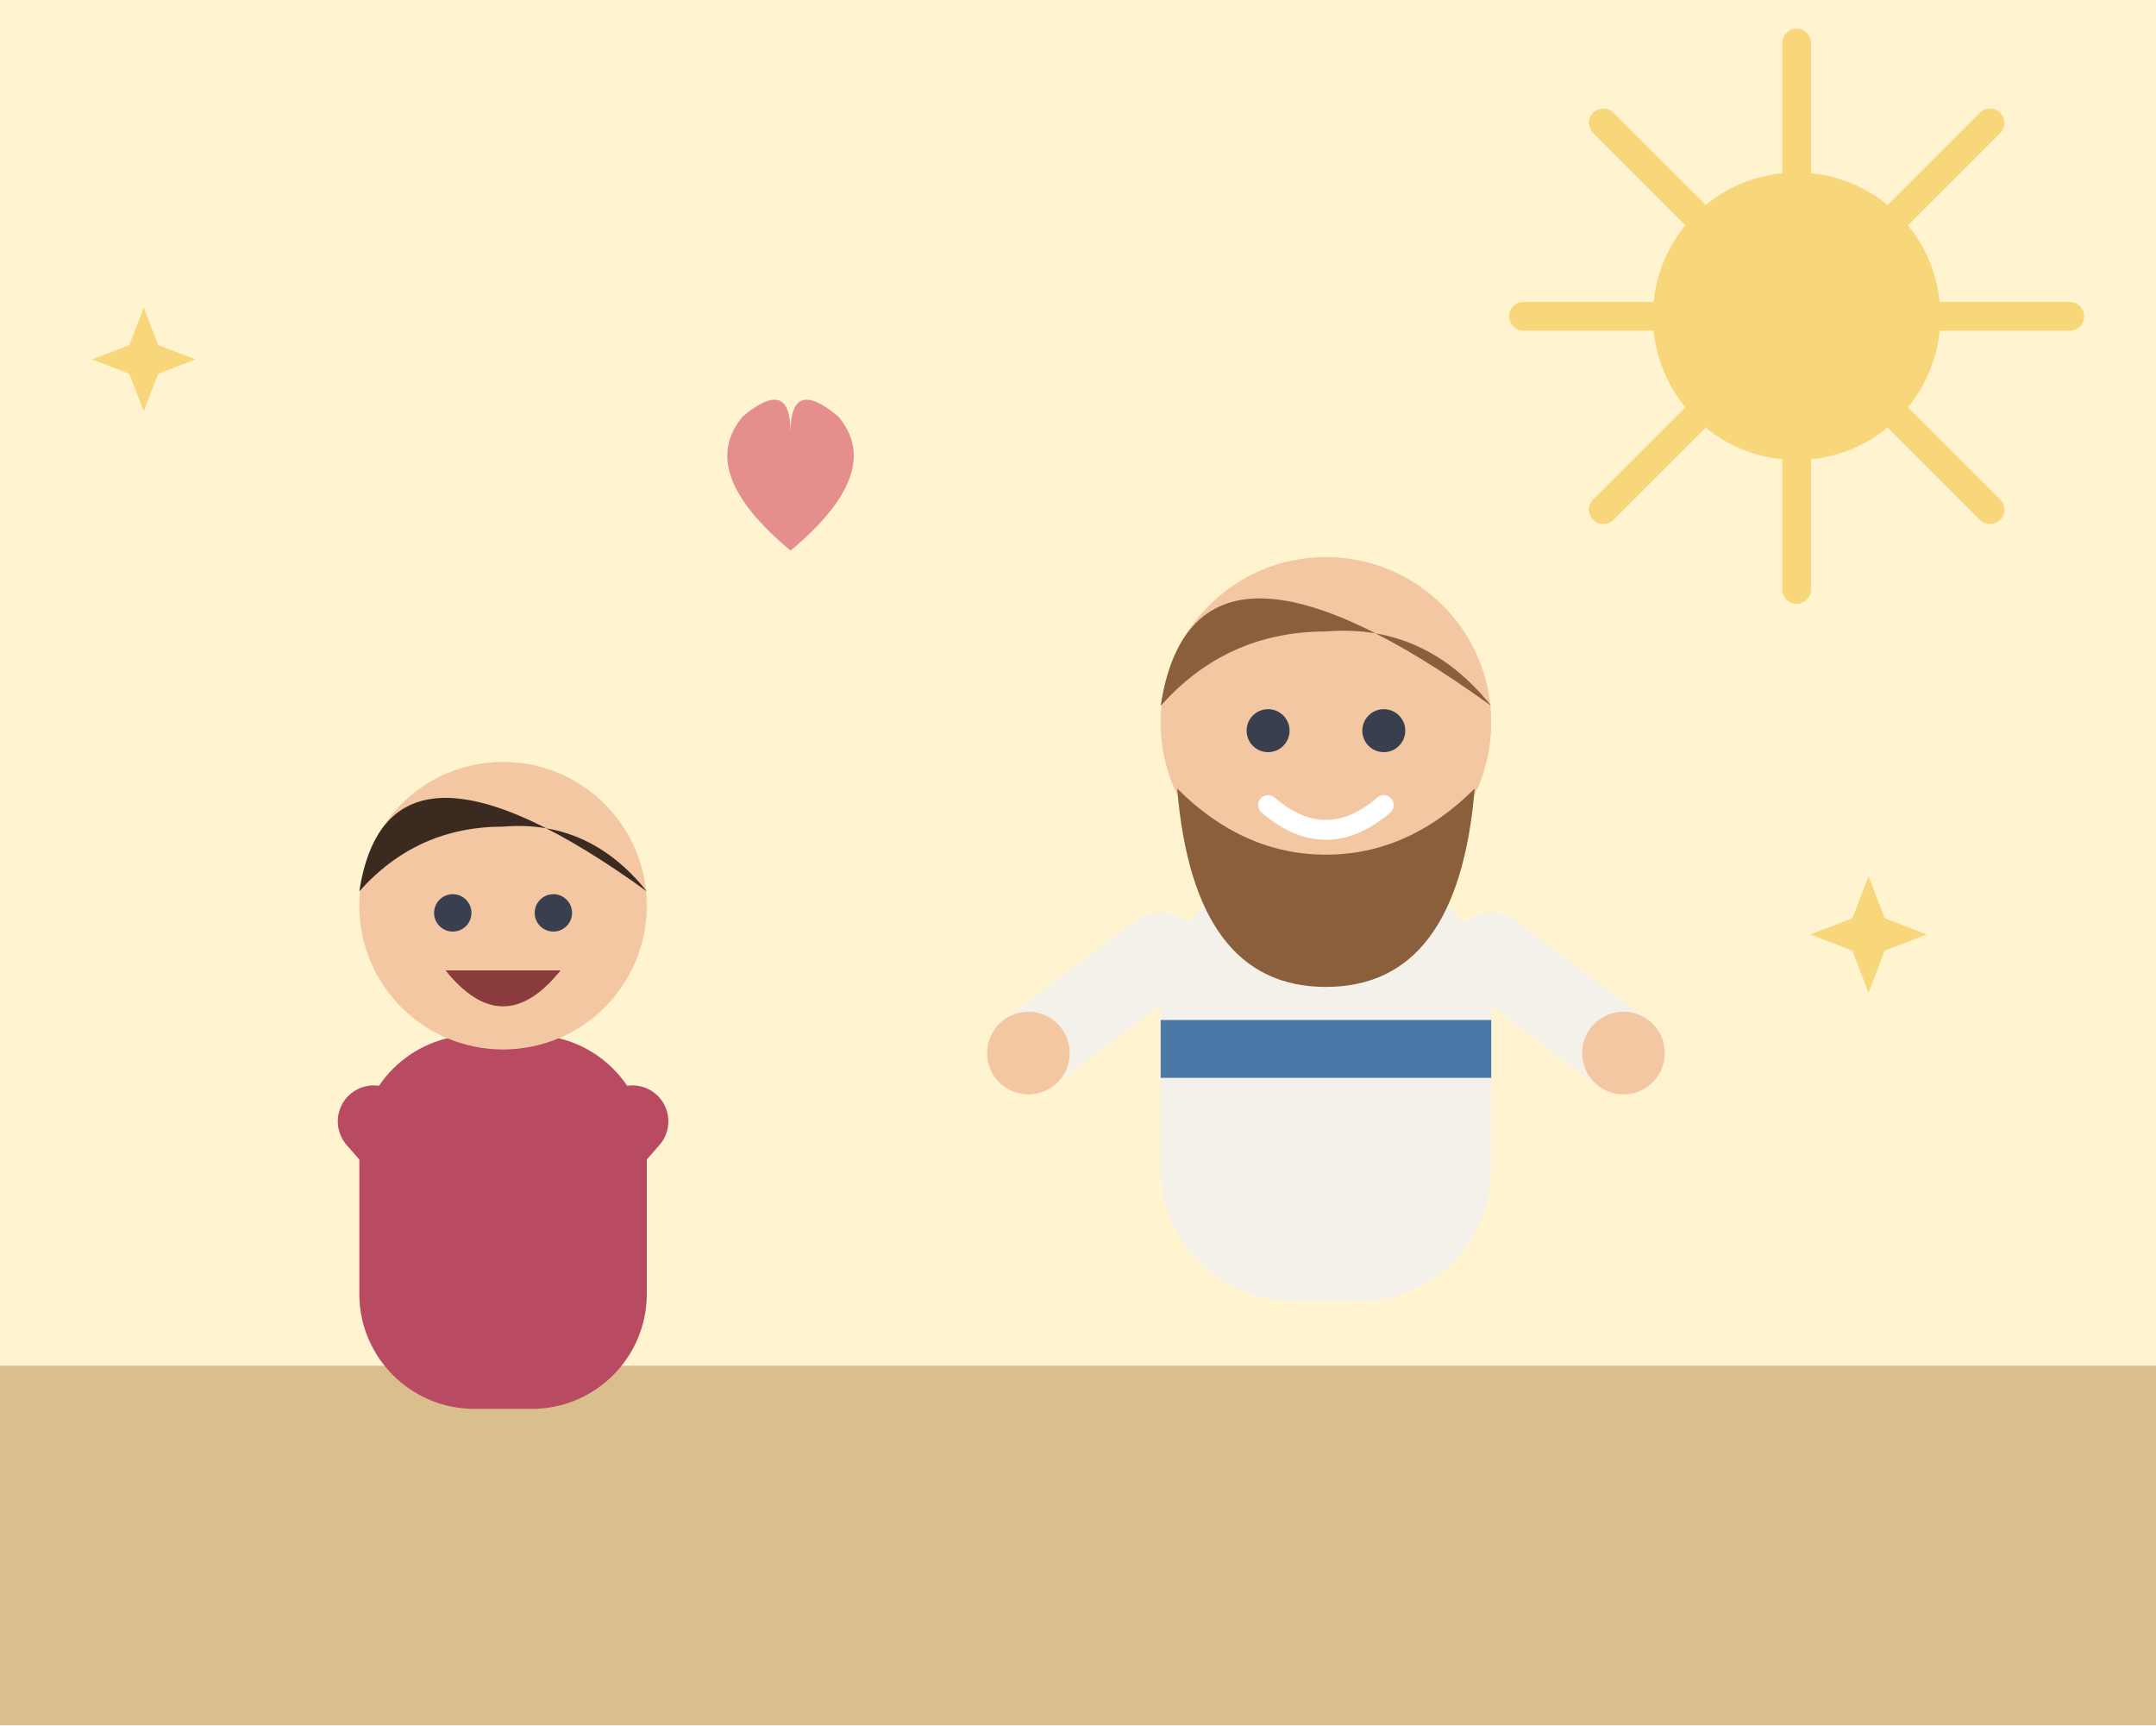
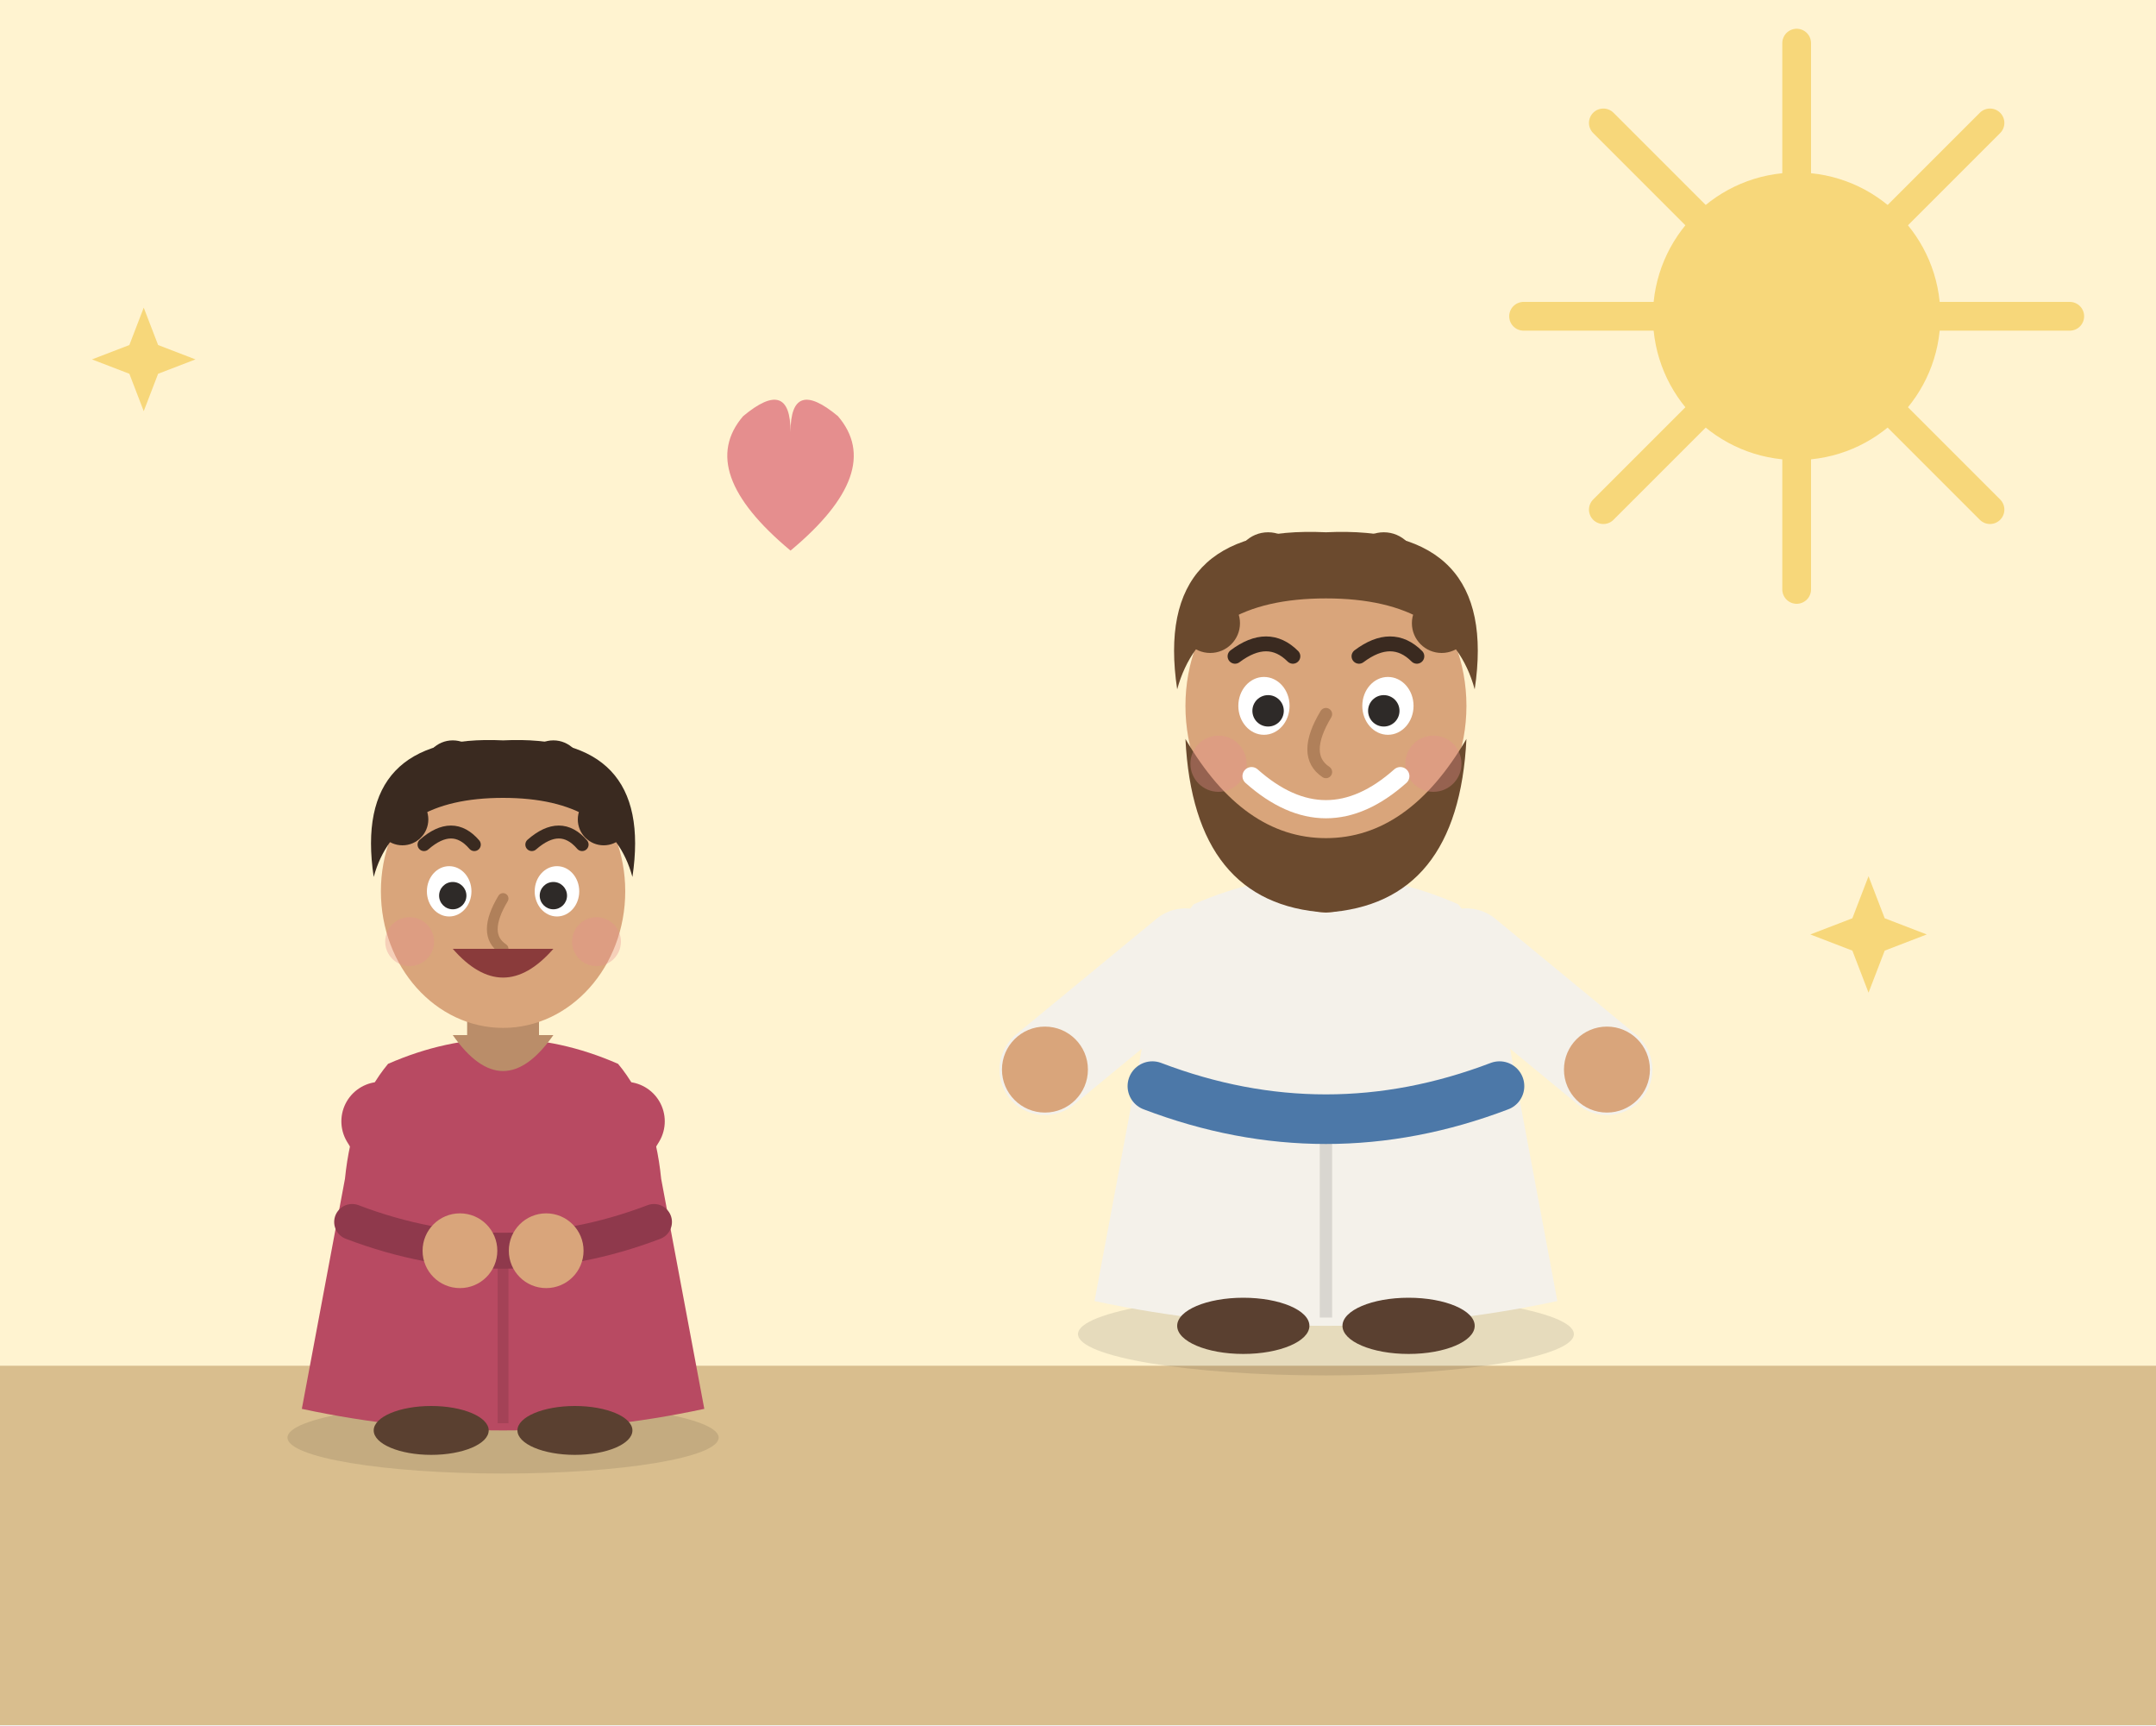
<svg xmlns="http://www.w3.org/2000/svg" viewBox="0 0 300 240">
  <rect width="300" height="240" fill="#FFF3D0" />
  <rect y="190" width="300" height="50" fill="#D9BE8E" />
  <line x1="250" y1="44" x2="288.0" y2="44.0" stroke="#F7D77A" stroke-width="4" stroke-linecap="round" />
  <line x1="250" y1="44" x2="276.9" y2="70.9" stroke="#F7D77A" stroke-width="4" stroke-linecap="round" />
  <line x1="250" y1="44" x2="250.0" y2="82.0" stroke="#F7D77A" stroke-width="4" stroke-linecap="round" />
  <line x1="250" y1="44" x2="223.1" y2="70.9" stroke="#F7D77A" stroke-width="4" stroke-linecap="round" />
  <line x1="250" y1="44" x2="212.0" y2="44.0" stroke="#F7D77A" stroke-width="4" stroke-linecap="round" />
  <line x1="250" y1="44" x2="223.1" y2="17.1" stroke="#F7D77A" stroke-width="4" stroke-linecap="round" />
  <line x1="250" y1="44" x2="250.0" y2="6.0" stroke="#F7D77A" stroke-width="4" stroke-linecap="round" />
  <line x1="250" y1="44" x2="276.9" y2="17.1" stroke="#F7D77A" stroke-width="4" stroke-linecap="round" />
  <circle cx="250" cy="44" r="20" fill="#F7D77A" />
  <g transform="translate(40,96) scale(1.0)">
-     <line x1="12" y1="60" x2="26" y2="76" stroke="#B84A62" stroke-width="10" stroke-linecap="round" />
-     <circle cx="26" cy="76" r="5" fill="#F2C7A1" />
-     <line x1="48" y1="60" x2="34" y2="76" stroke="#B84A62" stroke-width="10" stroke-linecap="round" />
-     <circle cx="34" cy="76" r="5" fill="#F2C7A1" />
-     <rect x="10" y="48" width="40" height="52" rx="16" fill="#B84A62" />
-     <circle cx="30" cy="30" r="20" fill="#F2C7A1" />
-     <path d="M10 28q4-26 40 0q-8-10-20-9q-12 0-20 9z" fill="#3A2A20" />
-     <circle cx="23" cy="31" r="2.6" fill="#3A3F4F" />
-     <circle cx="37" cy="31" r="2.6" fill="#3A3F4F" />
-     <path d="M22 39q8 10 16 0z" fill="#8A3B3B" />
+     <ellipse cx="30" cy="104" rx="30" ry="5" fill="#000" opacity=".1" />
+     <line x1="13" y1="60" x2="24" y2="78" stroke="#B84A62" stroke-width="11" stroke-linecap="round" />
+     <line x1="47" y1="60" x2="36" y2="78" stroke="#B84A62" stroke-width="11" stroke-linecap="round" />
+     <rect x="25" y="40" width="10" height="14" rx="4" fill="#BA8D69" />
+     <path d="M14 52Q30 45 46 52Q51 58 52 68L58 100Q30 106 2 100L8 68Q9 58 14 52Z" fill="#B84A62" />
+     <path d="M9 74Q30 82 51 74" stroke="#8F394C" stroke-width="5" fill="none" stroke-linecap="round" />
+     <path d="M30 80V102" stroke="#8F394C" stroke-width="1.5" opacity=".5" />
+     <ellipse cx="20" cy="103" rx="8" ry="3.4" fill="#5A4030" />
+     <ellipse cx="40" cy="103" rx="8" ry="3.4" fill="#5A4030" />
+     <path d="M23 48Q30 58 37 48Z" fill="#BA8D69" />
+     <circle cx="24" cy="78" r="5.2" fill="#D9A57B" />
+     <circle cx="36" cy="78" r="5.2" fill="#D9A57B" />
+     <ellipse cx="30" cy="28" rx="17" ry="19" fill="#D9A57B" />
+     <path d="M12 26Q9 6 30 7Q51 6 48 26Q45 15 30 15Q15 15 12 26Z" fill="#3A2A20" />
+     <circle cx="16" cy="18" r="3.6" fill="#3A2A20" />
+     <circle cx="44" cy="18" r="3.6" fill="#3A2A20" />
+     <circle cx="23" cy="11" r="4" fill="#3A2A20" />
+     <circle cx="37" cy="11" r="4" fill="#3A2A20" />
+     <ellipse cx="22.5" cy="28" rx="3.1" ry="3.5" fill="#fff" />
+     <ellipse cx="37.5" cy="28" rx="3.1" ry="3.5" fill="#fff" />
+     <circle cx="23" cy="28.6" r="1.9" fill="#2E2A28" />
+     <circle cx="37" cy="28.6" r="1.9" fill="#2E2A28" />
+     <circle cx="17" cy="35" r="3.4" fill="#E58E8E" opacity=".35" />
+     <circle cx="43" cy="35" r="3.4" fill="#E58E8E" opacity=".35" />
+     <path d="M30 29q-3 5 0 7" stroke="#B0805A" stroke-width="1.5" fill="none" stroke-linecap="round" />
+     <path d="M23 36q7 8 14 0z" fill="#8A3B3B" />
+     <path d="M19 21.5q4-3.5 7 0M34 21.5q4-3.5 7 0" stroke="#3A2A20" stroke-width="1.8" fill="none" stroke-linecap="round" />
  </g>
  <g transform="translate(150,66) scale(1.15)">
-     <line x1="10" y1="58" x2="-6" y2="70" stroke="#F4F1EA" stroke-width="10" stroke-linecap="round" />
-     <circle cx="-6" cy="70" r="5" fill="#F2C7A1" />
-     <line x1="50" y1="58" x2="66" y2="70" stroke="#F4F1EA" stroke-width="10" stroke-linecap="round" />
-     <circle cx="66" cy="70" r="5" fill="#F2C7A1" />
-     <rect x="10" y="48" width="40" height="52" rx="16" fill="#F4F1EA" />
-     <circle cx="30" cy="30" r="20" fill="#F2C7A1" />
-     <path d="M10 28q4-26 40 0q-8-10-20-9q-12 0-20 9z" fill="#8B5E3C" />
-     <path d="M12 38q2 24 18 24q16 0 18-24q-8 8-18 8q-10 0-18-8z" fill="#8B5E3C" />
-     <circle cx="23" cy="31" r="2.6" fill="#3A3F4F" />
-     <circle cx="37" cy="31" r="2.6" fill="#3A3F4F" />
-     <path d="M23 40q7 6 14 0" stroke="#FFFFFF" stroke-width="2.4" fill="none" stroke-linecap="round" />
+     <ellipse cx="30" cy="104" rx="30" ry="5" fill="#000" opacity=".1" />
+     <line x1="13" y1="58" x2="-4" y2="72" stroke="#F4F1EA" stroke-width="11" stroke-linecap="round" />
+     <line x1="47" y1="58" x2="64" y2="72" stroke="#F4F1EA" stroke-width="11" stroke-linecap="round" />
+     <rect x="25" y="40" width="10" height="14" rx="4" fill="#BA8D69" />
+     <path d="M14 52Q30 45 46 52Q51 58 52 68L58 100Q30 106 2 100L8 68Q9 58 14 52Z" fill="#F4F1EA" />
+     <path d="M9 74Q30 82 51 74" stroke="#BEBBB6" stroke-width="5" fill="none" stroke-linecap="round" />
+     <path d="M30 80V102" stroke="#BEBBB6" stroke-width="1.5" opacity=".5" />
+     <ellipse cx="20" cy="103" rx="8" ry="3.4" fill="#5A4030" />
+     <ellipse cx="40" cy="103" rx="8" ry="3.4" fill="#5A4030" />
+     <path d="M23 48Q30 58 37 48Z" fill="#BA8D69" />
+     <circle cx="-4" cy="72" r="5.2" fill="#D9A57B" />
+     <circle cx="64" cy="72" r="5.2" fill="#D9A57B" />
+     <ellipse cx="30" cy="28" rx="17" ry="19" fill="#D9A57B" />
+     <path d="M12 26Q9 6 30 7Q51 6 48 26Q45 15 30 15Q15 15 12 26Z" fill="#6B4A2E" />
+     <circle cx="16" cy="18" r="3.6" fill="#6B4A2E" />
+     <circle cx="44" cy="18" r="3.6" fill="#6B4A2E" />
+     <circle cx="23" cy="11" r="4" fill="#6B4A2E" />
+     <circle cx="37" cy="11" r="4" fill="#6B4A2E" />
+     <path d="M13 32Q14 52 30 53Q46 52 47 32Q40 44 30 44Q20 44 13 32Z" fill="#6B4A2E" />
+     <ellipse cx="22.5" cy="28" rx="3.1" ry="3.5" fill="#fff" />
+     <ellipse cx="37.5" cy="28" rx="3.1" ry="3.5" fill="#fff" />
+     <circle cx="23" cy="28.6" r="1.9" fill="#2E2A28" />
+     <circle cx="37" cy="28.6" r="1.9" fill="#2E2A28" />
+     <circle cx="17" cy="35" r="3.4" fill="#E58E8E" opacity=".35" />
+     <circle cx="43" cy="35" r="3.4" fill="#E58E8E" opacity=".35" />
+     <path d="M30 29q-3 5 0 7" stroke="#B0805A" stroke-width="1.5" fill="none" stroke-linecap="round" />
+     <path d="M21 36.5q9 8 18 0" stroke="#FFFFFF" stroke-width="2.2" fill="none" stroke-linecap="round" />
+     <path d="M19 22q4-3 7 0M34 22q4-3 7 0" stroke="#3A2A20" stroke-width="1.8" fill="none" stroke-linecap="round" />
  </g>
  <g transform="translate(150,66) scale(1.15)">
-     <rect x="10" y="66" width="40" height="7" fill="#4C78A8" />
+     <path d="M9 74Q30 82 51 74" stroke="#4C78A8" stroke-width="6" fill="none" stroke-linecap="round" />
  </g>
  <g transform="translate(110,70) scale(1.1)">
    <path d="M0 6q-12-10-6-17q6-5 6 2q0-7 6-2q6 7-6 17z" fill="#E58E8E" />
  </g>
  <g transform="translate(260,130) scale(0.9)">
    <path d="M0-9l2.5 6.5L9 0l-6.5 2.5L0 9l-2.5-6.5L-9 0l6.5-2.5z" fill="#F7D77A" />
  </g>
  <g transform="translate(20,50) scale(0.8)">
    <path d="M0-9l2.5 6.5L9 0l-6.5 2.5L0 9l-2.5-6.5L-9 0l6.5-2.5z" fill="#F7D77A" />
  </g>
</svg>
